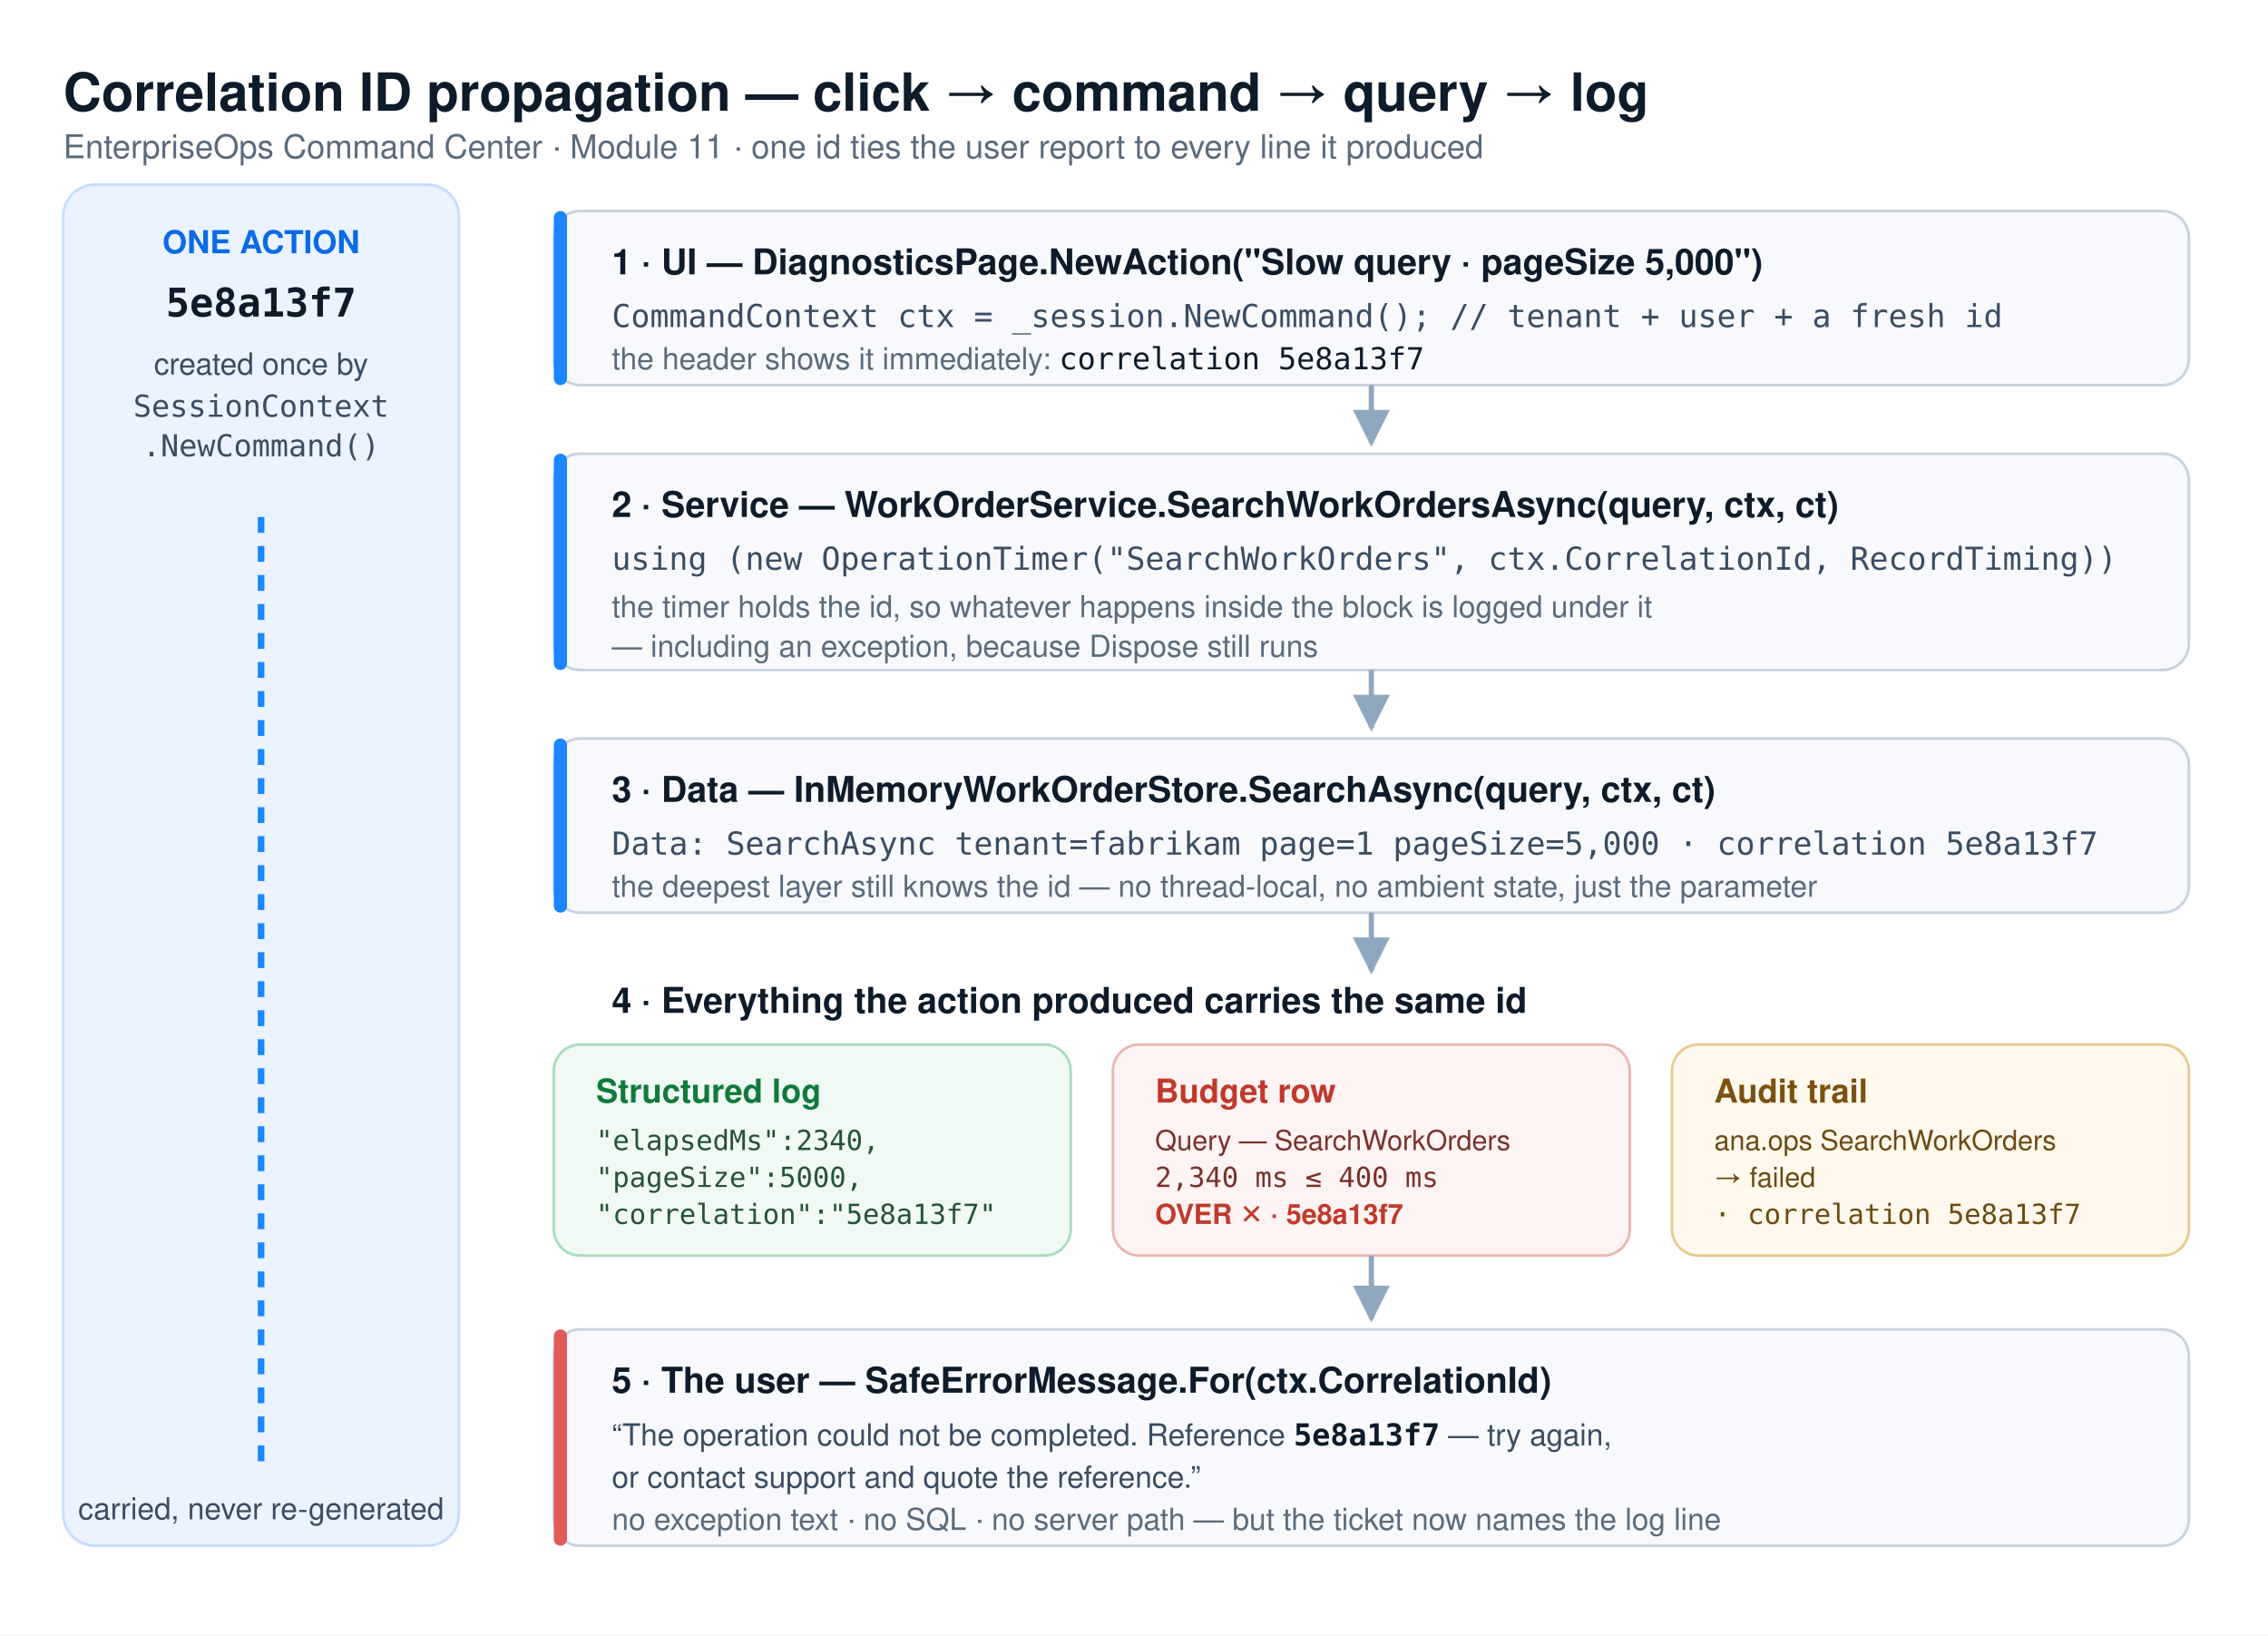
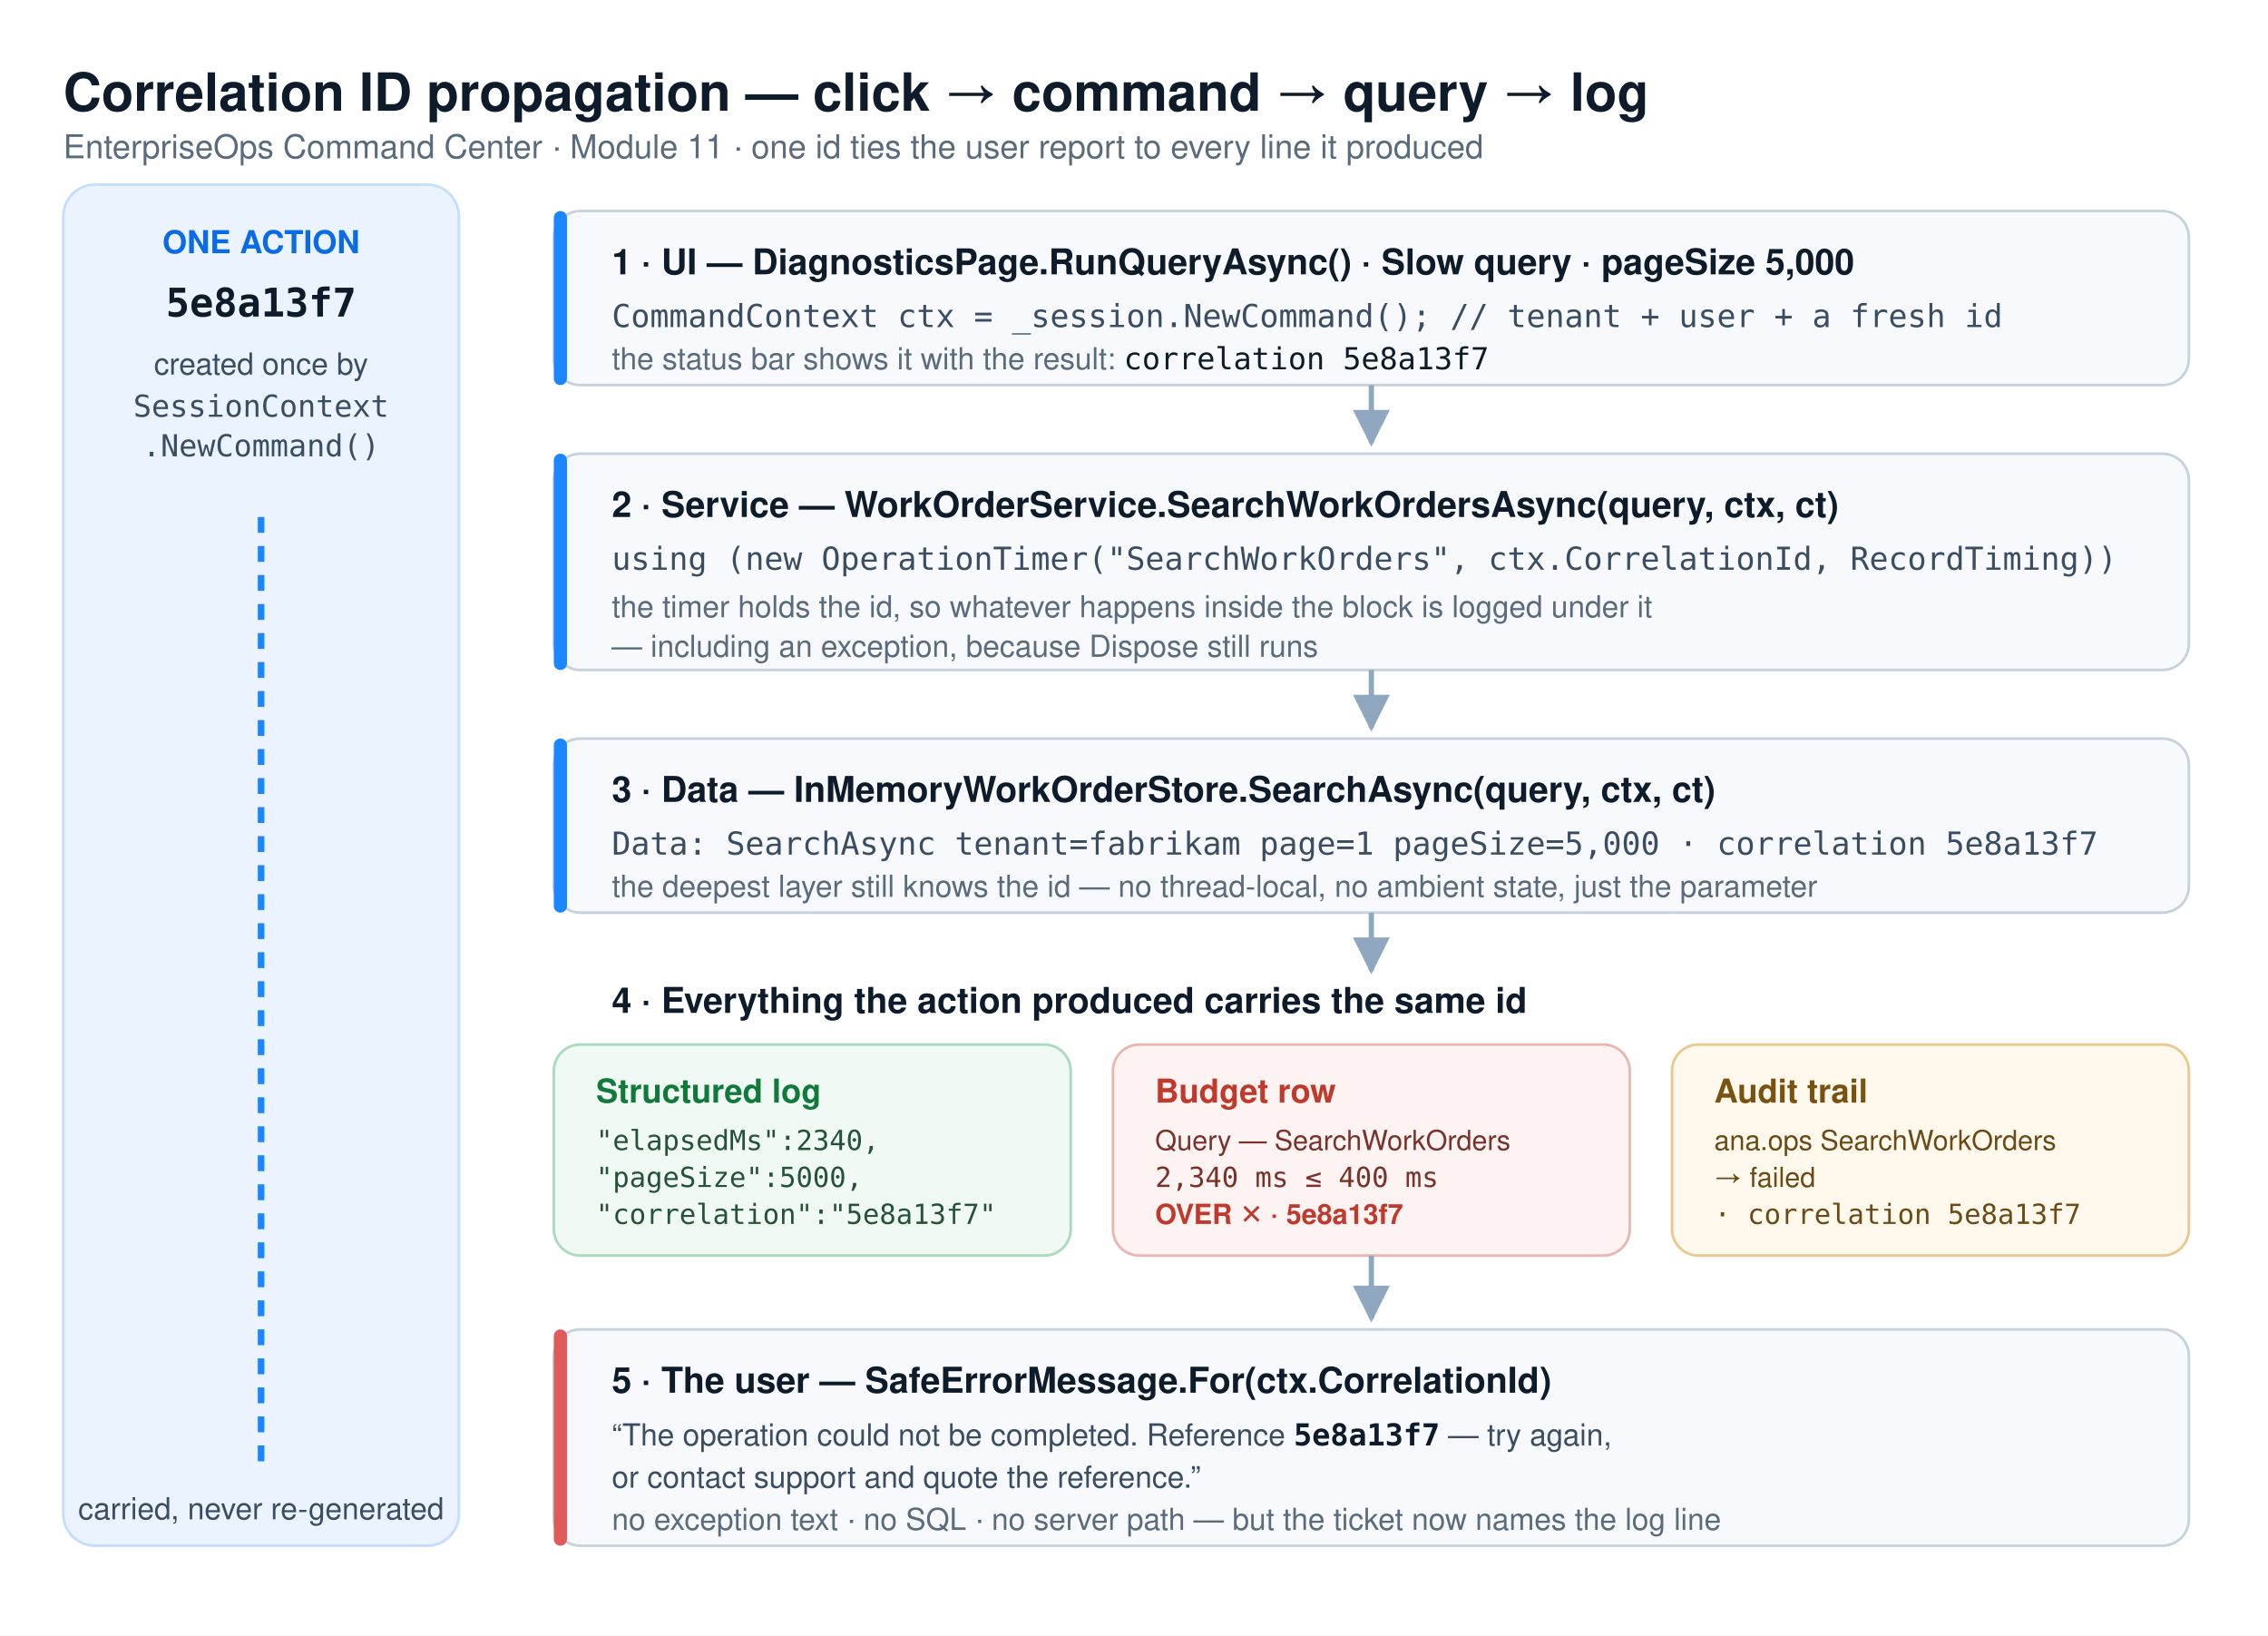
<svg xmlns="http://www.w3.org/2000/svg" viewBox="0 0 860 620" width="860" height="620" font-family="Segoe UI, Helvetica, Arial, sans-serif">
  <rect x="0" y="0" width="860" height="620" fill="#ffffff" />
  <rect x="24" y="70" width="150" height="516" rx="12" fill="#eaf3ff" stroke="#c5ddff" />
  <text x="99" y="96" text-anchor="middle" font-size="12" font-weight="700" fill="#0b6ae6">ONE ACTION</text>
  <text x="99" y="120" text-anchor="middle" font-size="15" font-weight="700" font-family="Consolas, monospace" fill="#0d1b2a">5e8a13f7</text>
  <text x="99" y="142" text-anchor="middle" font-size="11.5" fill="#3a4d63">created once by</text>
  <text x="99" y="158" text-anchor="middle" font-size="11.5" font-family="Consolas, monospace" fill="#3a4d63">SessionContext</text>
  <text x="99" y="173" text-anchor="middle" font-size="11.5" font-family="Consolas, monospace" fill="#3a4d63">.NewCommand()</text>
  <line x1="99" y1="196" x2="99" y2="556" stroke="#1a86ff" stroke-width="2.5" stroke-dasharray="6 5" />
  <text x="99" y="576" text-anchor="middle" font-size="11.5" fill="#3a4d63">carried, never re-generated</text>
  <text x="24" y="42" font-size="20" font-weight="700" fill="#0d1b2a">Correlation ID propagation — click → command → query → log</text>
  <text x="24" y="60" font-size="12.5" fill="#5a6b7d">EnterpriseOps Command Center · Module 11 · one id ties the user report to every line it produced</text>
  <rect x="210" y="80" width="620" height="66" rx="10" fill="#f7f9fc" stroke="#c6d2de" />
  <rect x="210" y="80" width="5" height="66" rx="2.5" fill="#1a86ff" />
-   <text x="232" y="104" font-size="13.5" font-weight="700" fill="#0d1b2a">1 · UI  —  DiagnosticsPage.NewAction("Slow query · pageSize 5,000")</text>
+   <text x="232" y="104" font-size="13.5" font-weight="700" fill="#0d1b2a">1 · UI  —  DiagnosticsPage.RunQueryAsync()  ·  Slow query · pageSize 5,000</text>
  <text x="232" y="124" font-size="12" font-family="Consolas, monospace" fill="#3a4d63">CommandContext ctx = _session.NewCommand();   // tenant + user + a fresh id</text>
-   <text x="232" y="140" font-size="11.5" fill="#5a6b7d">the header shows it immediately: <tspan font-family="Consolas, monospace" fill="#0d1b2a">correlation 5e8a13f7</tspan>
+   <text x="232" y="140" font-size="11.5" fill="#5a6b7d">the status bar shows it with the result: <tspan font-family="Consolas, monospace" fill="#0d1b2a">correlation 5e8a13f7</tspan>
  </text>
  <path d="M520 146 L520 168" stroke="#8fa8c0" stroke-width="2" marker-end="url(#a)" />
  <rect x="210" y="172" width="620" height="82" rx="10" fill="#f7f9fc" stroke="#c6d2de" />
  <rect x="210" y="172" width="5" height="82" rx="2.5" fill="#1a86ff" />
  <text x="232" y="196" font-size="13.5" font-weight="700" fill="#0d1b2a">2 · Service  —  WorkOrderService.SearchWorkOrdersAsync(query, ctx, ct)</text>
  <text x="232" y="216" font-size="12" font-family="Consolas, monospace" fill="#3a4d63">using (new OperationTimer("SearchWorkOrders", ctx.CorrelationId, RecordTiming))</text>
  <text x="232" y="234" font-size="11.5" fill="#5a6b7d">the timer holds the id, so whatever happens inside the block is logged under it</text>
  <text x="232" y="249" font-size="11.5" fill="#5a6b7d">— including an exception, because Dispose still runs</text>
  <path d="M520 254 L520 276" stroke="#8fa8c0" stroke-width="2" marker-end="url(#a)" />
  <rect x="210" y="280" width="620" height="66" rx="10" fill="#f7f9fc" stroke="#c6d2de" />
  <rect x="210" y="280" width="5" height="66" rx="2.5" fill="#1a86ff" />
  <text x="232" y="304" font-size="13.5" font-weight="700" fill="#0d1b2a">3 · Data  —  InMemoryWorkOrderStore.SearchAsync(query, ctx, ct)</text>
  <text x="232" y="324" font-size="12" font-family="Consolas, monospace" fill="#3a4d63">Data: SearchAsync tenant=fabrikam page=1 pageSize=5,000 · correlation 5e8a13f7</text>
  <text x="232" y="340" font-size="11.5" fill="#5a6b7d">the deepest layer still knows the id — no thread-local, no ambient state, just the parameter</text>
  <path d="M520 346 L520 368" stroke="#8fa8c0" stroke-width="2" marker-end="url(#a)" />
  <text x="232" y="384" font-size="13.5" font-weight="700" fill="#0d1b2a">4 · Everything the action produced carries the same id</text>
  <rect x="210" y="396" width="196" height="80" rx="10" fill="#f0f9f3" stroke="#a9dcbf" />
  <text x="226" y="418" font-size="12.5" font-weight="700" fill="#0f7a3a">Structured log</text>
  <text x="226" y="436" font-size="10.5" font-family="Consolas, monospace" fill="#25523a">"elapsedMs":2340,</text>
  <text x="226" y="450" font-size="10.5" font-family="Consolas, monospace" fill="#25523a">"pageSize":5000,</text>
  <text x="226" y="464" font-size="10.5" font-family="Consolas, monospace" fill="#25523a">"correlation":"5e8a13f7"</text>
  <rect x="422" y="396" width="196" height="80" rx="10" fill="#fdf3f3" stroke="#eab7b0" />
  <text x="438" y="418" font-size="12.5" font-weight="700" fill="#c0392b">Budget row</text>
  <text x="438" y="436" font-size="10.5" fill="#7a3129">Query — SearchWorkOrders</text>
  <text x="438" y="450" font-size="10.5" font-family="Consolas, monospace" fill="#7a3129">2,340 ms  ≤ 400 ms</text>
  <text x="438" y="464" font-size="10.5" font-weight="700" fill="#c0392b">OVER ✕ · 5e8a13f7</text>
  <rect x="634" y="396" width="196" height="80" rx="10" fill="#fff8ec" stroke="#e8c98f" />
  <text x="650" y="418" font-size="12.5" font-weight="700" fill="#7a5210">Audit trail</text>
  <text x="650" y="436" font-size="10.5" fill="#6b4a15">ana.ops SearchWorkOrders</text>
  <text x="650" y="450" font-size="10.5" fill="#6b4a15">→ failed</text>
  <text x="650" y="464" font-size="10.5" font-family="Consolas, monospace" fill="#6b4a15">· correlation 5e8a13f7</text>
  <path d="M520 476 L520 500" stroke="#8fa8c0" stroke-width="2" marker-end="url(#a)" />
  <rect x="210" y="504" width="620" height="82" rx="10" fill="#f7f9fc" stroke="#c6d2de" />
  <rect x="210" y="504" width="5" height="82" rx="2.5" fill="#e05a5a" />
  <text x="232" y="528" font-size="13.5" font-weight="700" fill="#0d1b2a">5 · The user  —  SafeErrorMessage.For(ctx.CorrelationId)</text>
  <text x="232" y="548" font-size="11.5" fill="#3a4d63">“The operation could not be completed. Reference <tspan font-family="Consolas, monospace" font-weight="700" fill="#0d1b2a">5e8a13f7</tspan> — try again,</text>
  <text x="232" y="564" font-size="11.5" fill="#3a4d63">or contact support and quote the reference.”</text>
  <text x="232" y="580" font-size="11.5" fill="#5a6b7d">no exception text · no SQL · no server path — but the ticket now names the log line</text>
  <defs>
    <marker id="a" viewBox="0 0 10 10" refX="9" refY="5" markerWidth="7" markerHeight="7" orient="auto-start-reverse">
      <path d="M0 0 L10 5 L0 10 z" fill="#8fa8c0" />
    </marker>
  </defs>
</svg>
